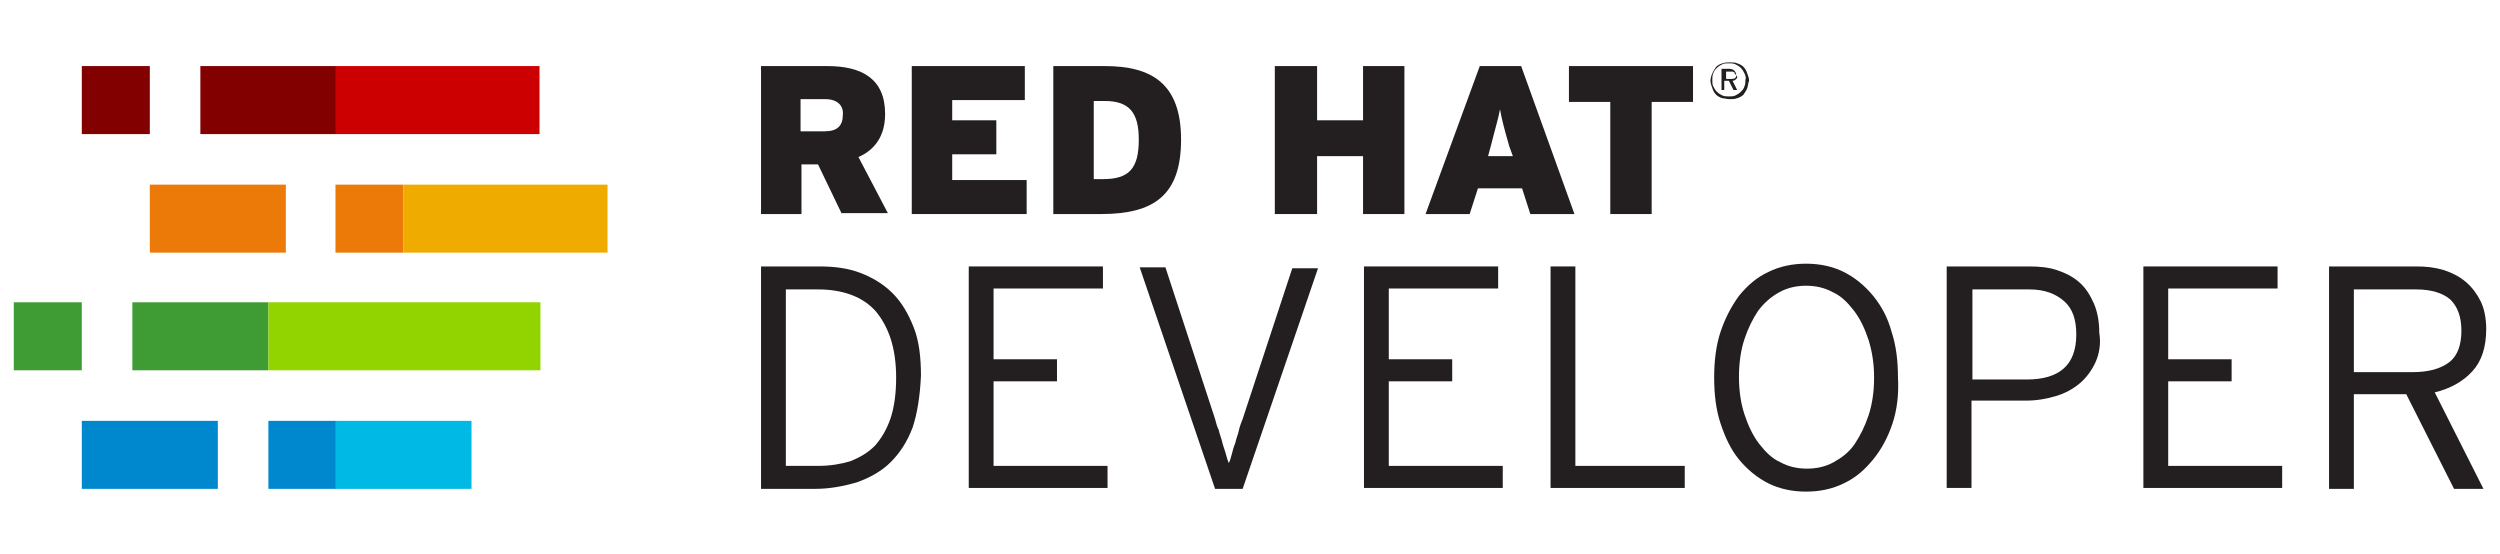
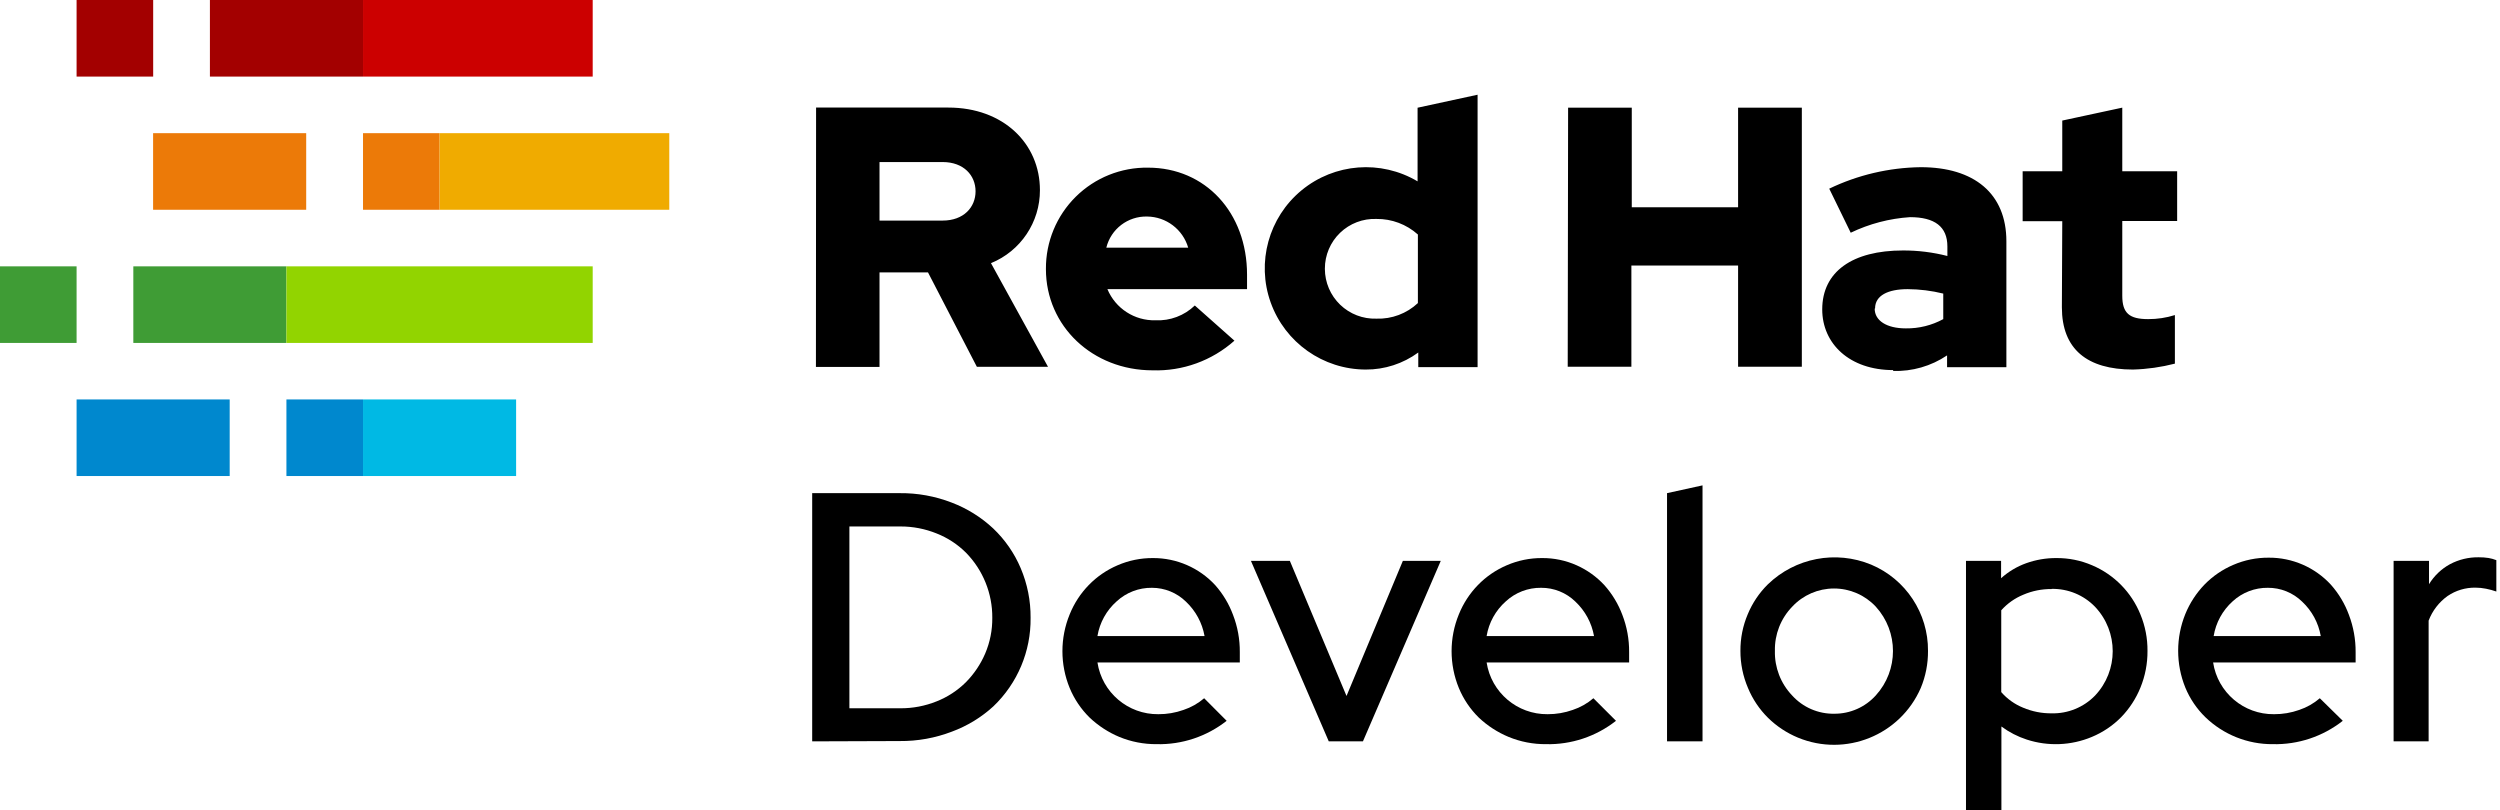
- <svg xmlns="http://www.w3.org/2000/svg" version="1.1" id="Layer_1" x="0px" y="0px" viewBox="0 0 272 48" style="enable-background:new 0 0 272 48;" xml:space="preserve" width="226px" height="50px">
-   <style type="text/css">
-     .st0{fill:#820000;}
-     .st1{fill:#EC7A08;}
-     .st2{fill:#0088CE;}
-     .st3{fill:#3F9C35;}
-     .st4{fill:#CC0000;}
-     .st5{fill:#F0AB00;}
-     .st6{fill:#00B9E4;}
-     .st7{fill:#92D400;}
-     .st8{fill:#231F20;}
- </style>
-   <g>
-     <g>
-       <rect x="8.9" y="1.1" class="st0" width="7.4" height="7.4" />
-       <rect x="16.3" y="14" class="st1" width="14.8" height="7.4" />
-       <rect x="8.9" y="39.7" class="st2" width="14.8" height="7.4" />
-       <rect x="1.5" y="26.8" class="st3" width="7.4" height="7.4" />
-       <rect x="21.8" y="1.1" class="st0" width="14.8" height="7.4" />
-       <rect x="36.5" y="14" class="st1" width="7.4" height="7.4" />
-       <rect x="29.2" y="39.7" class="st2" width="7.4" height="7.4" />
-       <rect x="14.4" y="26.8" class="st3" width="14.8" height="7.4" />
-       <rect x="36.5" y="1.1" class="st4" width="22.2" height="7.4" />
-       <rect x="43.9" y="14" class="st5" width="22.2" height="7.4" />
-       <rect x="36.5" y="39.7" class="st6" width="14.8" height="7.4" />
-       <rect x="29.2" y="26.8" class="st7" width="29.6" height="7.4" />
-     </g>
-     <g>
-       <g>
-         <g>
-           <path class="st8" d="M99.3,40.4c-0.6,1.6-1.4,2.8-2.4,3.8s-2.3,1.7-3.7,2.2c-1.4,0.4-2.9,0.7-4.5,0.7h-5.9V22.9h6.4                     c1.6,0,3.1,0.2,4.4,0.7c1.3,0.5,2.5,1.2,3.5,2.2c1,1,1.7,2.2,2.3,3.7c0.6,1.5,0.8,3.3,0.8,5.3C100.1,37,99.8,38.9,99.3,40.4z                      M95.3,27.8c-1.4-1.6-3.6-2.4-6.3-2.4h-3.5v19.2H89c1.3,0,2.5-0.2,3.5-0.5c1-0.4,1.9-0.9,2.7-1.7c0.7-0.8,1.3-1.8,1.7-3                     c0.4-1.2,0.6-2.7,0.6-4.4C97.5,31.8,96.7,29.5,95.3,27.8z" />
-           <path class="st8" d="M105.4,47.1V22.9H120v2.4h-11.9V33h6.9v2.4h-6.9v9.2h12.4v2.4H105.4z" />
-           <path class="st8" d="M135.2,47.1h-3l-8.2-24.1h2.8l5.4,16.5c0.1,0.4,0.2,0.8,0.4,1.2c0.1,0.5,0.3,0.9,0.4,1.4                     c0.1,0.4,0.3,0.9,0.4,1.3c0.1,0.4,0.2,0.7,0.3,0.9c0.1-0.2,0.2-0.5,0.3-0.9c0.1-0.4,0.2-0.8,0.4-1.3c0.1-0.5,0.3-0.9,0.4-1.4                     c0.1-0.5,0.3-0.9,0.4-1.2l5.4-16.4h2.8L135.2,47.1z" />
-           <path class="st8" d="M148.4,47.1V22.9H163v2.4h-11.9V33h6.9v2.4h-6.9v9.2h12.4v2.4H148.4z" />
-           <path class="st8" d="M168.7,47.1V22.9h2.7v21.7h11.9v2.4H168.7z" />
-           <path class="st8" d="M205.9,40c-0.5,1.5-1.2,2.8-2.1,3.9s-1.9,2-3.2,2.6c-1.2,0.6-2.6,0.9-4.1,0.9s-2.9-0.3-4.1-0.9                     c-1.2-0.6-2.3-1.5-3.2-2.6c-0.9-1.1-1.5-2.4-2-3.9c-0.5-1.5-0.7-3.2-0.7-5c0-1.8,0.2-3.5,0.7-5c0.5-1.5,1.2-2.8,2-3.9                     c0.9-1.1,1.9-2,3.2-2.6c1.2-0.6,2.6-0.9,4.1-0.9c1.5,0,2.9,0.3,4.1,0.9c1.2,0.6,2.3,1.5,3.2,2.6c0.9,1.1,1.6,2.4,2,3.9                     c0.5,1.5,0.7,3.2,0.7,5C206.6,36.8,206.4,38.5,205.9,40z M203.3,30.9c-0.4-1.2-0.9-2.3-1.6-3.2c-0.7-0.9-1.4-1.6-2.3-2                     c-0.9-0.5-1.9-0.7-2.9-0.7c-1,0-2,0.2-2.9,0.7c-0.9,0.5-1.6,1.1-2.3,2c-0.6,0.9-1.1,1.9-1.5,3.1c-0.4,1.2-0.6,2.6-0.6,4.1                     s0.2,2.9,0.6,4.1c0.4,1.2,0.9,2.3,1.6,3.2c0.7,0.9,1.4,1.6,2.3,2c0.9,0.5,1.9,0.7,2.9,0.7c1,0,2-0.2,2.9-0.7                     c0.9-0.5,1.7-1.1,2.3-2c0.6-0.9,1.1-1.9,1.5-3.1c0.4-1.2,0.6-2.6,0.6-4.1S203.7,32.2,203.3,30.9z" />
-           <path class="st8" d="M228,33.3c-0.4,0.9-1,1.7-1.7,2.3c-0.7,0.6-1.6,1.1-2.6,1.4c-1,0.3-2.1,0.5-3.3,0.5h-5.9v9.5h-2.7V22.9h9                     c1.1,0,2.1,0.1,3,0.4c0.9,0.3,1.7,0.7,2.4,1.3c0.7,0.6,1.2,1.4,1.6,2.3c0.4,0.9,0.6,2,0.6,3.2C228.6,31.3,228.4,32.4,228,33.3z                      M224.6,26.7c-0.9-0.8-2.1-1.3-3.8-1.3h-6.2v9.8h5.9c3.6,0,5.4-1.6,5.4-4.9C225.9,28.7,225.5,27.5,224.6,26.7z" />
-           <path class="st8" d="M233.2,47.1V22.9h14.6v2.4h-11.9V33h6.9v2.4h-6.9v9.2h12.4v2.4H233.2z" />
-           <path class="st8" d="M269,34.3c-1,1.1-2.4,1.9-4.1,2.3l5.3,10.5H267l-5.2-10.3h-5.7v10.3h-2.7V22.9h9.5c1.1,0,2,0.1,3,0.4                     c0.9,0.3,1.7,0.7,2.4,1.3c0.7,0.6,1.2,1.3,1.6,2.1s0.6,1.9,0.6,3C270.5,31.7,270,33.2,269,34.3z M266.6,26.5                     c-0.8-0.7-2.1-1.1-3.7-1.1h-6.8v9h6.4c1.8,0,3.1-0.4,4-1.1c0.9-0.7,1.3-1.9,1.3-3.4C267.8,28.4,267.4,27.3,266.6,26.5z" />
-         </g>
-       </g>
-       <g>
-         <g>
-           <path class="st8" d="M190.1,3.5c-0.1,0.3-0.3,0.5-0.4,0.7c-0.2,0.2-0.4,0.3-0.7,0.4c-0.3,0.1-0.5,0.1-0.8,0.1                     c-0.3,0-0.6-0.1-0.8-0.1c-0.3-0.1-0.5-0.2-0.7-0.4c-0.2-0.2-0.3-0.4-0.4-0.7c-0.1-0.3-0.2-0.5-0.2-0.8c0-0.3,0.1-0.6,0.2-0.8                     c0.1-0.3,0.3-0.5,0.4-0.7c0.2-0.2,0.4-0.3,0.7-0.4c0.3-0.1,0.5-0.1,0.8-0.1c0.3,0,0.6,0,0.8,0.1c0.3,0.1,0.5,0.2,0.7,0.4                     c0.2,0.2,0.3,0.4,0.4,0.7c0.1,0.3,0.2,0.5,0.2,0.8C190.2,2.9,190.2,3.2,190.1,3.5z M189.8,1.9c-0.1-0.2-0.2-0.4-0.4-0.6                     s-0.4-0.3-0.6-0.4c-0.2-0.1-0.5-0.1-0.7-0.1c-0.3,0-0.5,0-0.7,0.1c-0.2,0.1-0.4,0.2-0.6,0.4s-0.3,0.3-0.4,0.6                     c-0.1,0.2-0.1,0.5-0.1,0.7c0,0.3,0,0.5,0.1,0.7c0.1,0.2,0.2,0.4,0.4,0.6s0.4,0.3,0.6,0.4c0.2,0.1,0.5,0.1,0.7,0.1                     c0.3,0,0.5,0,0.7-0.1c0.2-0.1,0.4-0.2,0.6-0.4s0.3-0.3,0.4-0.6c0.1-0.2,0.1-0.5,0.1-0.7C190,2.4,189.9,2.1,189.8,1.9z                      M188.9,2.5c-0.1,0.1-0.2,0.2-0.4,0.2l0.5,1h-0.4l-0.5-1h-0.5v1h-0.3V1.4h0.9c0.2,0,0.4,0.1,0.5,0.2c0.1,0.1,0.2,0.3,0.2,0.5                     C189.1,2.3,189,2.4,188.9,2.5z M188.7,1.8c-0.1-0.1-0.2-0.1-0.3-0.1h-0.6v0.8h0.6c0.3,0,0.5-0.1,0.5-0.4                     C188.8,2,188.7,1.9,188.7,1.8z" />
-         </g>
-         <g>
-           <path class="st8" d="M91.6,17.2l-2.6-5.4h-1.8v5.4h-4.4V1.1H90c3.8,0,6.3,1.4,6.3,5.2c0,2.4-1.1,3.9-2.9,4.7l3.2,6.1H91.6z                      M89.8,4.7h-2.7v3.5h2.6c1.4,0,2-0.6,2-1.8C91.8,5.5,91.2,4.7,89.8,4.7z" />
-           <path class="st8" d="M99.2,17.2V1.1h12.3v3.7h-7.9V7h4.8v3.7h-4.8v2.8h8.1v3.7H99.2z" />
-           <path class="st8" d="M119.8,17.2h-5.2V1.1h5.6c5.1,0,8.3,1.9,8.3,8S125.5,17.2,119.8,17.2z M120.2,4.9H119v8.5h1                     c2.8,0,3.9-1.1,3.9-4.3C123.9,6.2,122.9,4.9,120.2,4.9z" />
-           <path class="st8" d="M148.3,17.2v-6.3h-5v6.3h-4.6V1.1h4.6V7h5V1.1h4.5v16.1H148.3z" />
-           <path class="st8" d="M166.5,17.2l-0.9-2.8h-4.8l-0.9,2.8h-4.8L161,1.1h4.5l5.8,16.1H166.5z M164.2,9.8c-0.6-2.1-0.8-2.9-1-4                     c-0.2,1.1-0.5,2-1,4l-0.3,1.1h2.7L164.2,9.8z" />
-           <path class="st8" d="M179.7,5v12.2h-4.5V5h-4.5V1.1h13.5V5H179.7z" />
-         </g>
-       </g>
-     </g>
-   </g>
+ <svg xmlns="http://www.w3.org/2000/svg" id="Layer_1" data-name="Layer 1" viewBox="0 0 321.2 104.05">
+   <defs>
+     <style>.cls-1{fill:#a30000;}.cls-2{fill:#ec7a08;}.cls-3{fill:#0088ce;}.cls-4{fill:#3f9c35;}.cls-5{fill:#c00;}.cls-6{fill:#f0ab00;}.cls-7{fill:#00b9e4;}.cls-8{fill:#92d400;}</style>
+   </defs>
+   <path d="M264.91,39.48c0,5.38,3.24,8,9.14,8a24.14,24.14,0,0,0,5.38-.76V40.48A11.26,11.26,0,0,1,276,41c-2.42,0-3.33-.76-3.33-3V28.39h7.05V22h-7.05V13.83l-7.71,1.66V22h-5.09v6.42h5.09Zm-24,.14c0-1.66,1.67-2.47,4.19-2.47a19.56,19.56,0,0,1,4.57.57V41a9.75,9.75,0,0,1-4.81,1.19c-2.47,0-4-1-4-2.53m2.35,8a11.76,11.76,0,0,0,6.95-2v1.52h7.62V31c0-6.14-4.14-9.52-11-9.52a28,28,0,0,0-11.76,2.76l2.76,5.66a20.7,20.7,0,0,1,7.62-2c3.18,0,4.8,1.23,4.8,3.76v1.23a22.61,22.61,0,0,0-5.71-.71c-6.47,0-10.37,2.71-10.37,7.57,0,4.42,3.52,7.8,9.13,7.8m-41.83-.43h8.18v-13h13.71v13h8.19V13.83h-8.19v12.8H209.65V13.83h-8.18Zm-31.2-12.61a6.38,6.38,0,0,1,6.62-6.38,7.84,7.84,0,0,1,5.33,2v8.81a7.42,7.42,0,0,1-5.33,2,6.41,6.41,0,0,1-6.62-6.38m12,12.61h7.62v-35l-7.71,1.67V23.3a13,13,0,1,0-6.66,24.18,11.32,11.32,0,0,0,6.75-2.19ZM147.38,27.82a5.56,5.56,0,0,1,5.28,4H142.14a5.26,5.26,0,0,1,5.24-4m-13,6.76c0,7.33,6,13,13.7,13a15.09,15.09,0,0,0,10.52-3.81l-5.09-4.52a6.81,6.81,0,0,1-5.05,1.9,6.51,6.51,0,0,1-6.18-4h17.94V35.29c0-8-5.38-13.75-12.71-13.75a12.93,12.93,0,0,0-13.13,13M121.11,20.82c2.71,0,4.23,1.72,4.23,3.76s-1.52,3.76-4.23,3.76H113V20.82ZM104.83,47.14H113V35h6.23l6.28,12.13h9.14l-7.33-13.32a10.1,10.1,0,0,0,6.29-9.38c0-6-4.72-10.61-11.76-10.61h-17Z" />
+   <rect class="cls-1" x="9.84" width="9.84" height="9.84" />
+   <rect class="cls-2" x="19.67" y="17.11" width="19.67" height="9.84" />
+   <rect class="cls-3" x="9.84" y="51.32" width="19.67" height="9.84" />
+   <rect class="cls-4" y="34.22" width="9.84" height="9.84" />
+   <rect class="cls-1" x="26.97" width="19.67" height="9.84" />
+   <rect class="cls-2" x="46.64" y="17.11" width="9.84" height="9.84" />
+   <rect class="cls-3" x="36.8" y="51.32" width="9.84" height="9.84" />
+   <rect class="cls-4" x="17.13" y="34.22" width="19.67" height="9.84" />
+   <rect class="cls-5" x="46.64" width="29.51" height="9.84" />
+   <rect class="cls-6" x="56.48" y="17.11" width="29.51" height="9.84" />
+   <rect class="cls-7" x="46.64" y="51.32" width="19.67" height="9.84" />
+   <rect class="cls-8" x="36.8" y="34.22" width="39.35" height="9.84" />
+   <path d="M104.35,95.25V63.36H115.6a18,18,0,0,1,6.67,1.21,16.3,16.3,0,0,1,5.33,3.32A15.23,15.23,0,0,1,131.14,73a16,16,0,0,1,1.27,6.38,15.46,15.46,0,0,1-4.78,11.37A16.19,16.19,0,0,1,122.3,94a18.21,18.21,0,0,1-6.7,1.21Zm11.34-27.61h-6.56V91h6.56a12.3,12.3,0,0,0,4.65-.89,11.15,11.15,0,0,0,3.76-2.46,11.92,11.92,0,0,0,2.48-3.69,11.42,11.42,0,0,0,.91-4.58A11.83,11.83,0,0,0,124.1,71a11.15,11.15,0,0,0-3.76-2.46A12.3,12.3,0,0,0,115.69,67.64Z" />
+   <path d="M157.6,92.61a14,14,0,0,1-9,3,12.35,12.35,0,0,1-4.79-.93A12.65,12.65,0,0,1,140,92.2a11.49,11.49,0,0,1-2.57-3.81,12.47,12.47,0,0,1,0-9.45,11.66,11.66,0,0,1,2.46-3.78,11.43,11.43,0,0,1,3.69-2.53,11.26,11.26,0,0,1,4.55-.93,10.82,10.82,0,0,1,8,3.48A12.11,12.11,0,0,1,158.42,79a13,13,0,0,1,.87,4.78v1.33H141a7.83,7.83,0,0,0,7.83,6.65,9.49,9.49,0,0,0,3.23-.55,7.86,7.86,0,0,0,2.65-1.5ZM148,75.52a6.56,6.56,0,0,0-4.53,1.74A7.62,7.62,0,0,0,141,81.72h13.76a8,8,0,0,0-2.39-4.42A6.25,6.25,0,0,0,148,75.52Z" />
+   <path d="M170.72,95.25l-10-23.19h5L173,89.42l7.24-17.36h4.87l-10,23.19Z" />
+   <path d="M207.62,92.61a14,14,0,0,1-9,3,12.35,12.35,0,0,1-4.79-.93A12.65,12.65,0,0,1,190,92.2a11.49,11.49,0,0,1-2.57-3.81,12.47,12.47,0,0,1,0-9.45,11.66,11.66,0,0,1,2.46-3.78,11.43,11.43,0,0,1,3.69-2.53,11.26,11.26,0,0,1,4.55-.93,10.71,10.71,0,0,1,4.44.93,10.89,10.89,0,0,1,3.56,2.55A12.11,12.11,0,0,1,208.44,79a13,13,0,0,1,.87,4.78v1.33H191a7.85,7.85,0,0,0,7.84,6.65,9.49,9.49,0,0,0,3.23-.55,7.86,7.86,0,0,0,2.65-1.5ZM198,75.52a6.56,6.56,0,0,0-4.53,1.74A7.62,7.62,0,0,0,191,81.72H204.8a8,8,0,0,0-2.39-4.42A6.25,6.25,0,0,0,198,75.52Z" />
+   <path d="M218.74,62.36V95.25h-4.56V63.36Z" />
+   <path d="M223.61,83.63a11.83,11.83,0,0,1,.94-4.71,11.68,11.68,0,0,1,2.57-3.83,12.32,12.32,0,0,1,13.28-2.55,11.93,11.93,0,0,1,7.31,11.09,12.13,12.13,0,0,1-.93,4.76A12.15,12.15,0,0,1,231,94.77a12.09,12.09,0,0,1-3.85-2.55,11.68,11.68,0,0,1-2.57-3.83A12,12,0,0,1,223.61,83.63Zm12.07,8.07A7.12,7.12,0,0,0,241,89.35a8.47,8.47,0,0,0,0-11.41,7.34,7.34,0,0,0-10.73,0,7.9,7.9,0,0,0-2.23,5.69,8,8,0,0,0,2.21,5.72A7.14,7.14,0,0,0,235.68,91.7Z" />
+   <path d="M252.59,104.68V72.06h4.51v2.23a9.71,9.71,0,0,1,3.23-1.93,11.28,11.28,0,0,1,3.87-.66,11.39,11.39,0,0,1,4.6.93,11.55,11.55,0,0,1,6.2,6.31,12,12,0,0,1,.91,4.69,12.21,12.21,0,0,1-.91,4.72,11.85,11.85,0,0,1-2.48,3.8,11.48,11.48,0,0,1-3.76,2.53,12,12,0,0,1-8.36.34,11.32,11.32,0,0,1-3.26-1.68v11.34Zm11-29a9,9,0,0,0-3.64.73,7.74,7.74,0,0,0-2.83,2V88.92a7.41,7.41,0,0,0,2.8,2,9.18,9.18,0,0,0,3.67.73,7.53,7.53,0,0,0,5.58-2.28,8.3,8.3,0,0,0,0-11.41A7.54,7.54,0,0,0,263.61,75.66Z" />
+   <path d="M301,92.61a14,14,0,0,1-9,3,12.35,12.35,0,0,1-8.65-3.46,11.37,11.37,0,0,1-2.58-3.81,12.59,12.59,0,0,1,0-9.45,12,12,0,0,1,2.46-3.78,11.43,11.43,0,0,1,3.69-2.53,11.3,11.3,0,0,1,4.56-.93,10.77,10.77,0,0,1,8,3.48A12.13,12.13,0,0,1,301.79,79a13.25,13.25,0,0,1,.86,4.78v1.33H284.34a7.83,7.83,0,0,0,7.83,6.65,9.51,9.51,0,0,0,3.24-.55,7.91,7.91,0,0,0,2.64-1.5Zm-9.62-17.09a6.56,6.56,0,0,0-4.53,1.74,7.67,7.67,0,0,0-2.44,4.46h13.76a7.9,7.9,0,0,0-2.39-4.42A6.25,6.25,0,0,0,291.35,75.52Z" />
+   <path d="M307.53,95.25V72.06h4.55v3a7.19,7.19,0,0,1,2.69-2.57,7.63,7.63,0,0,1,3.69-.89,7.88,7.88,0,0,1,1.27.09,5.06,5.06,0,0,1,1,.28V76a9.13,9.13,0,0,0-1.32-.36,7,7,0,0,0-1.37-.14,6.23,6.23,0,0,0-3.57,1.07,6.91,6.91,0,0,0-2.44,3.17V95.25Z" />
</svg>
